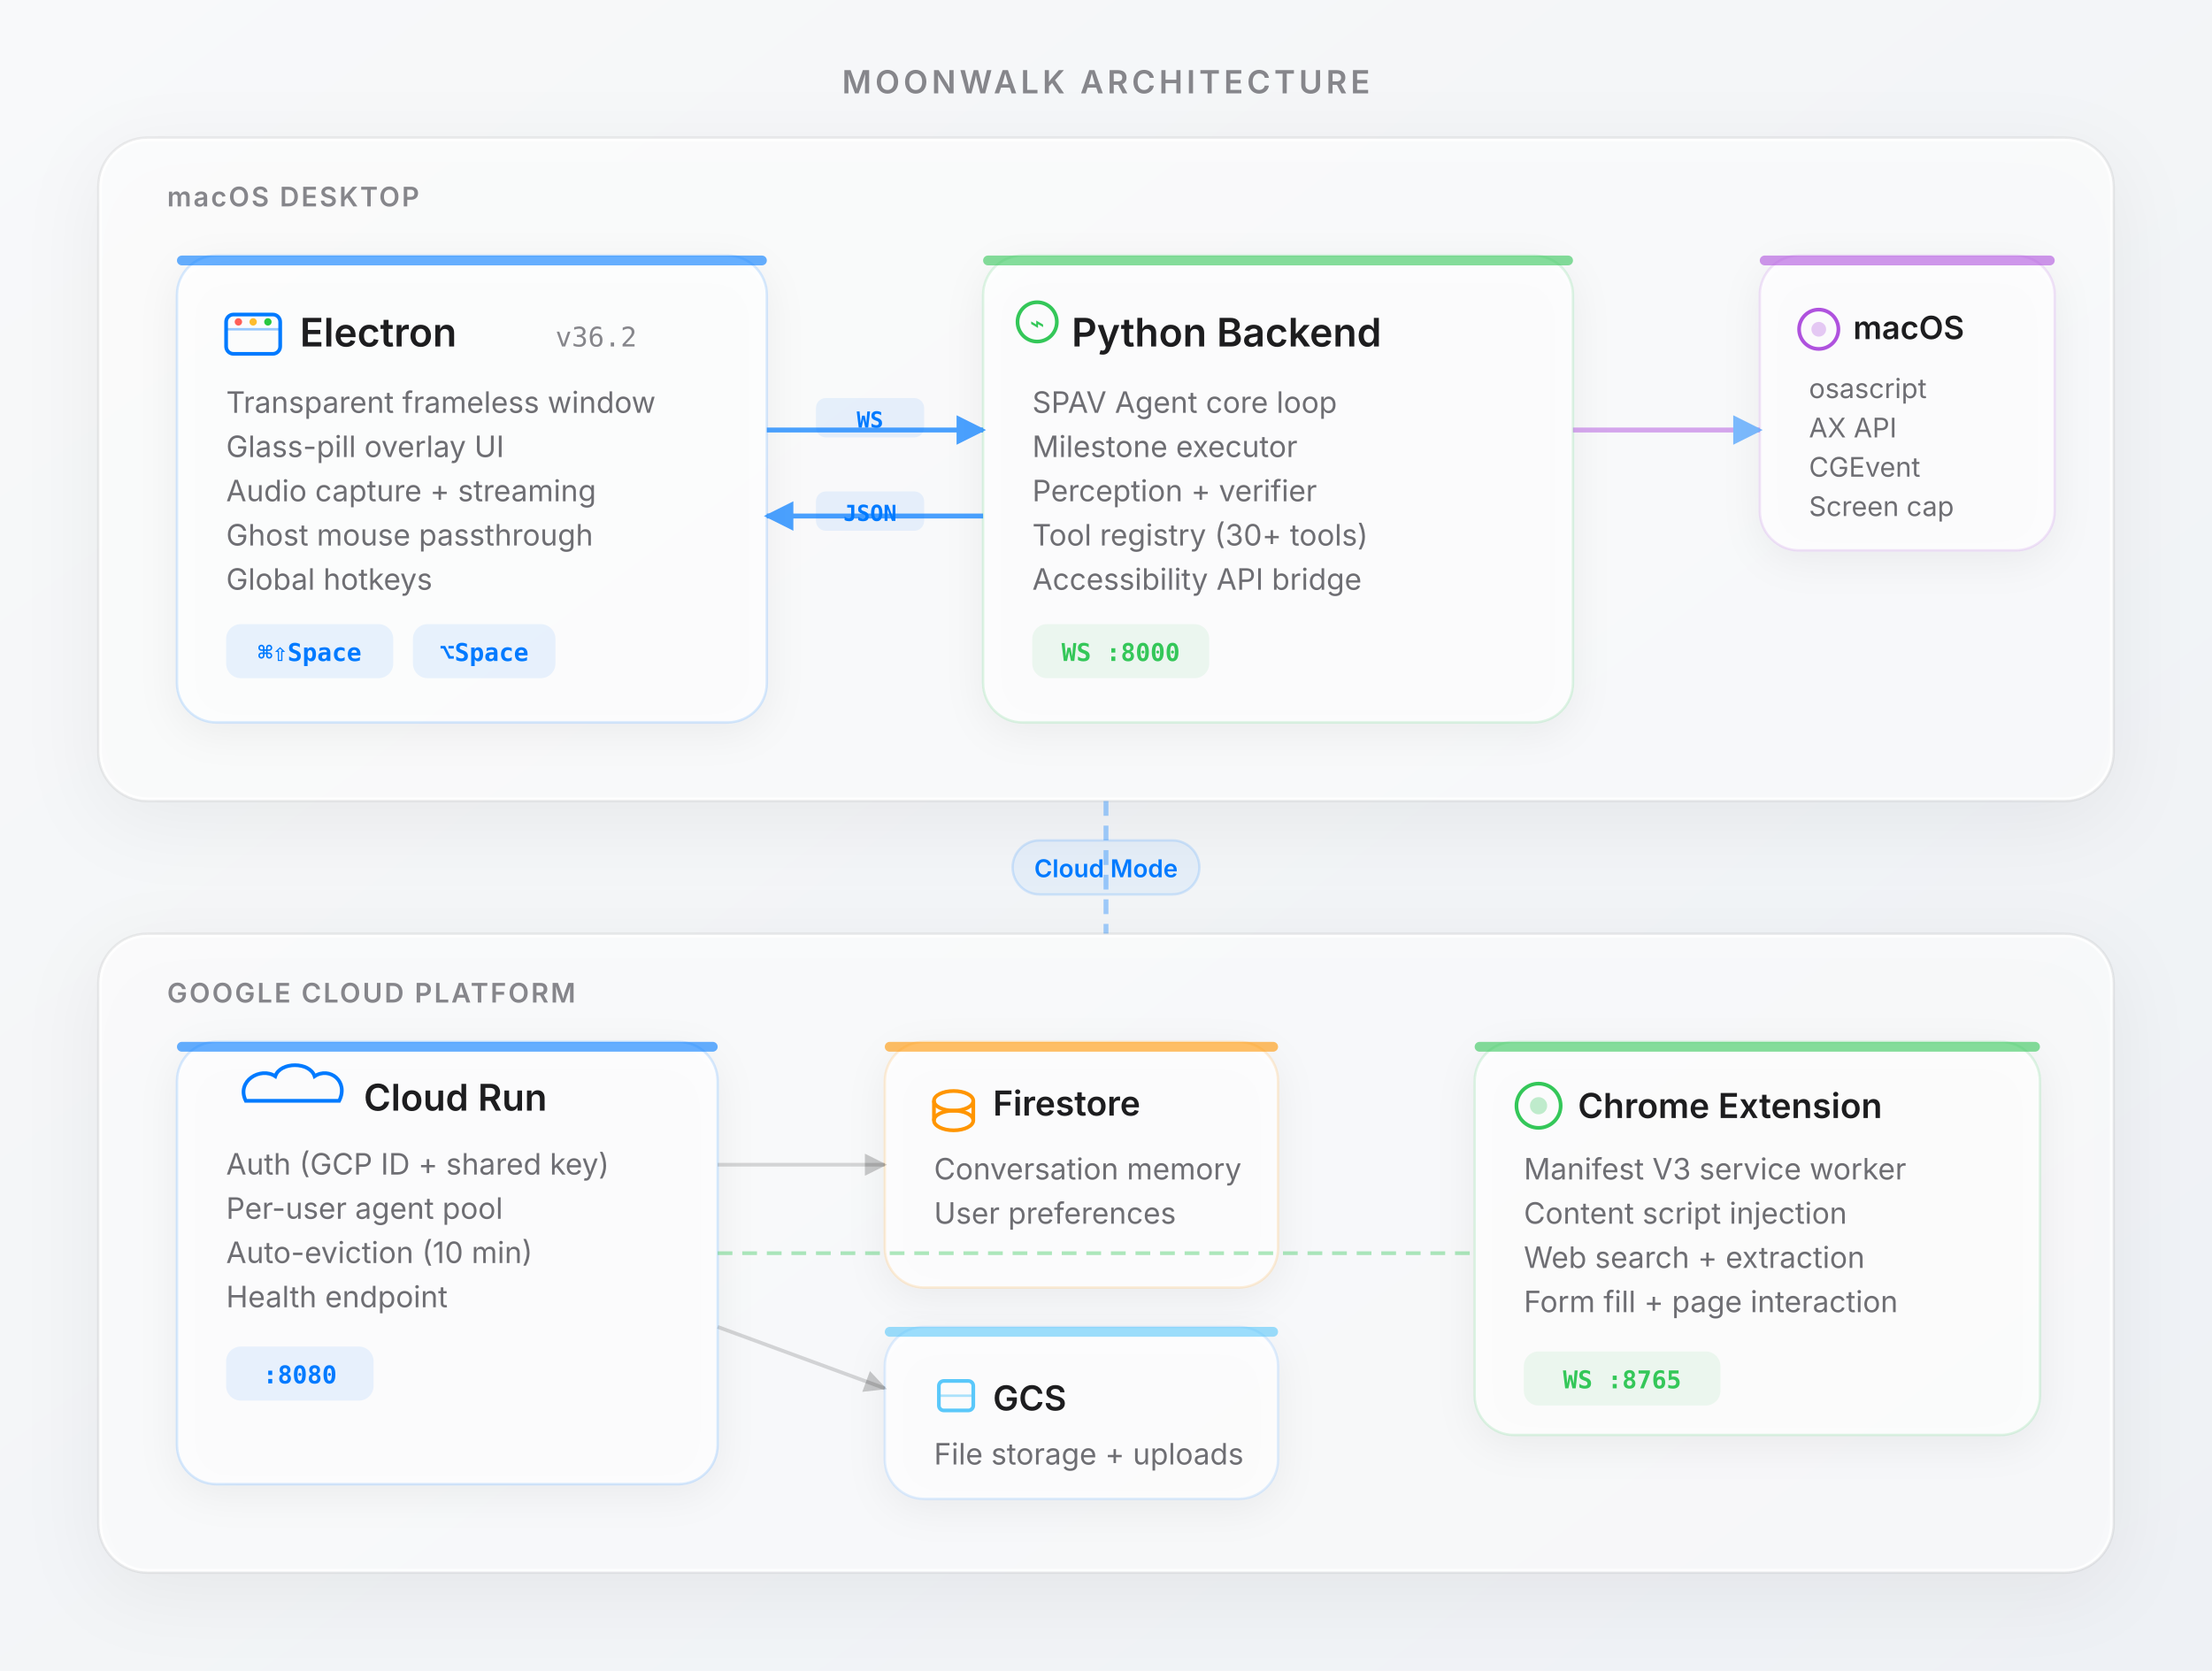
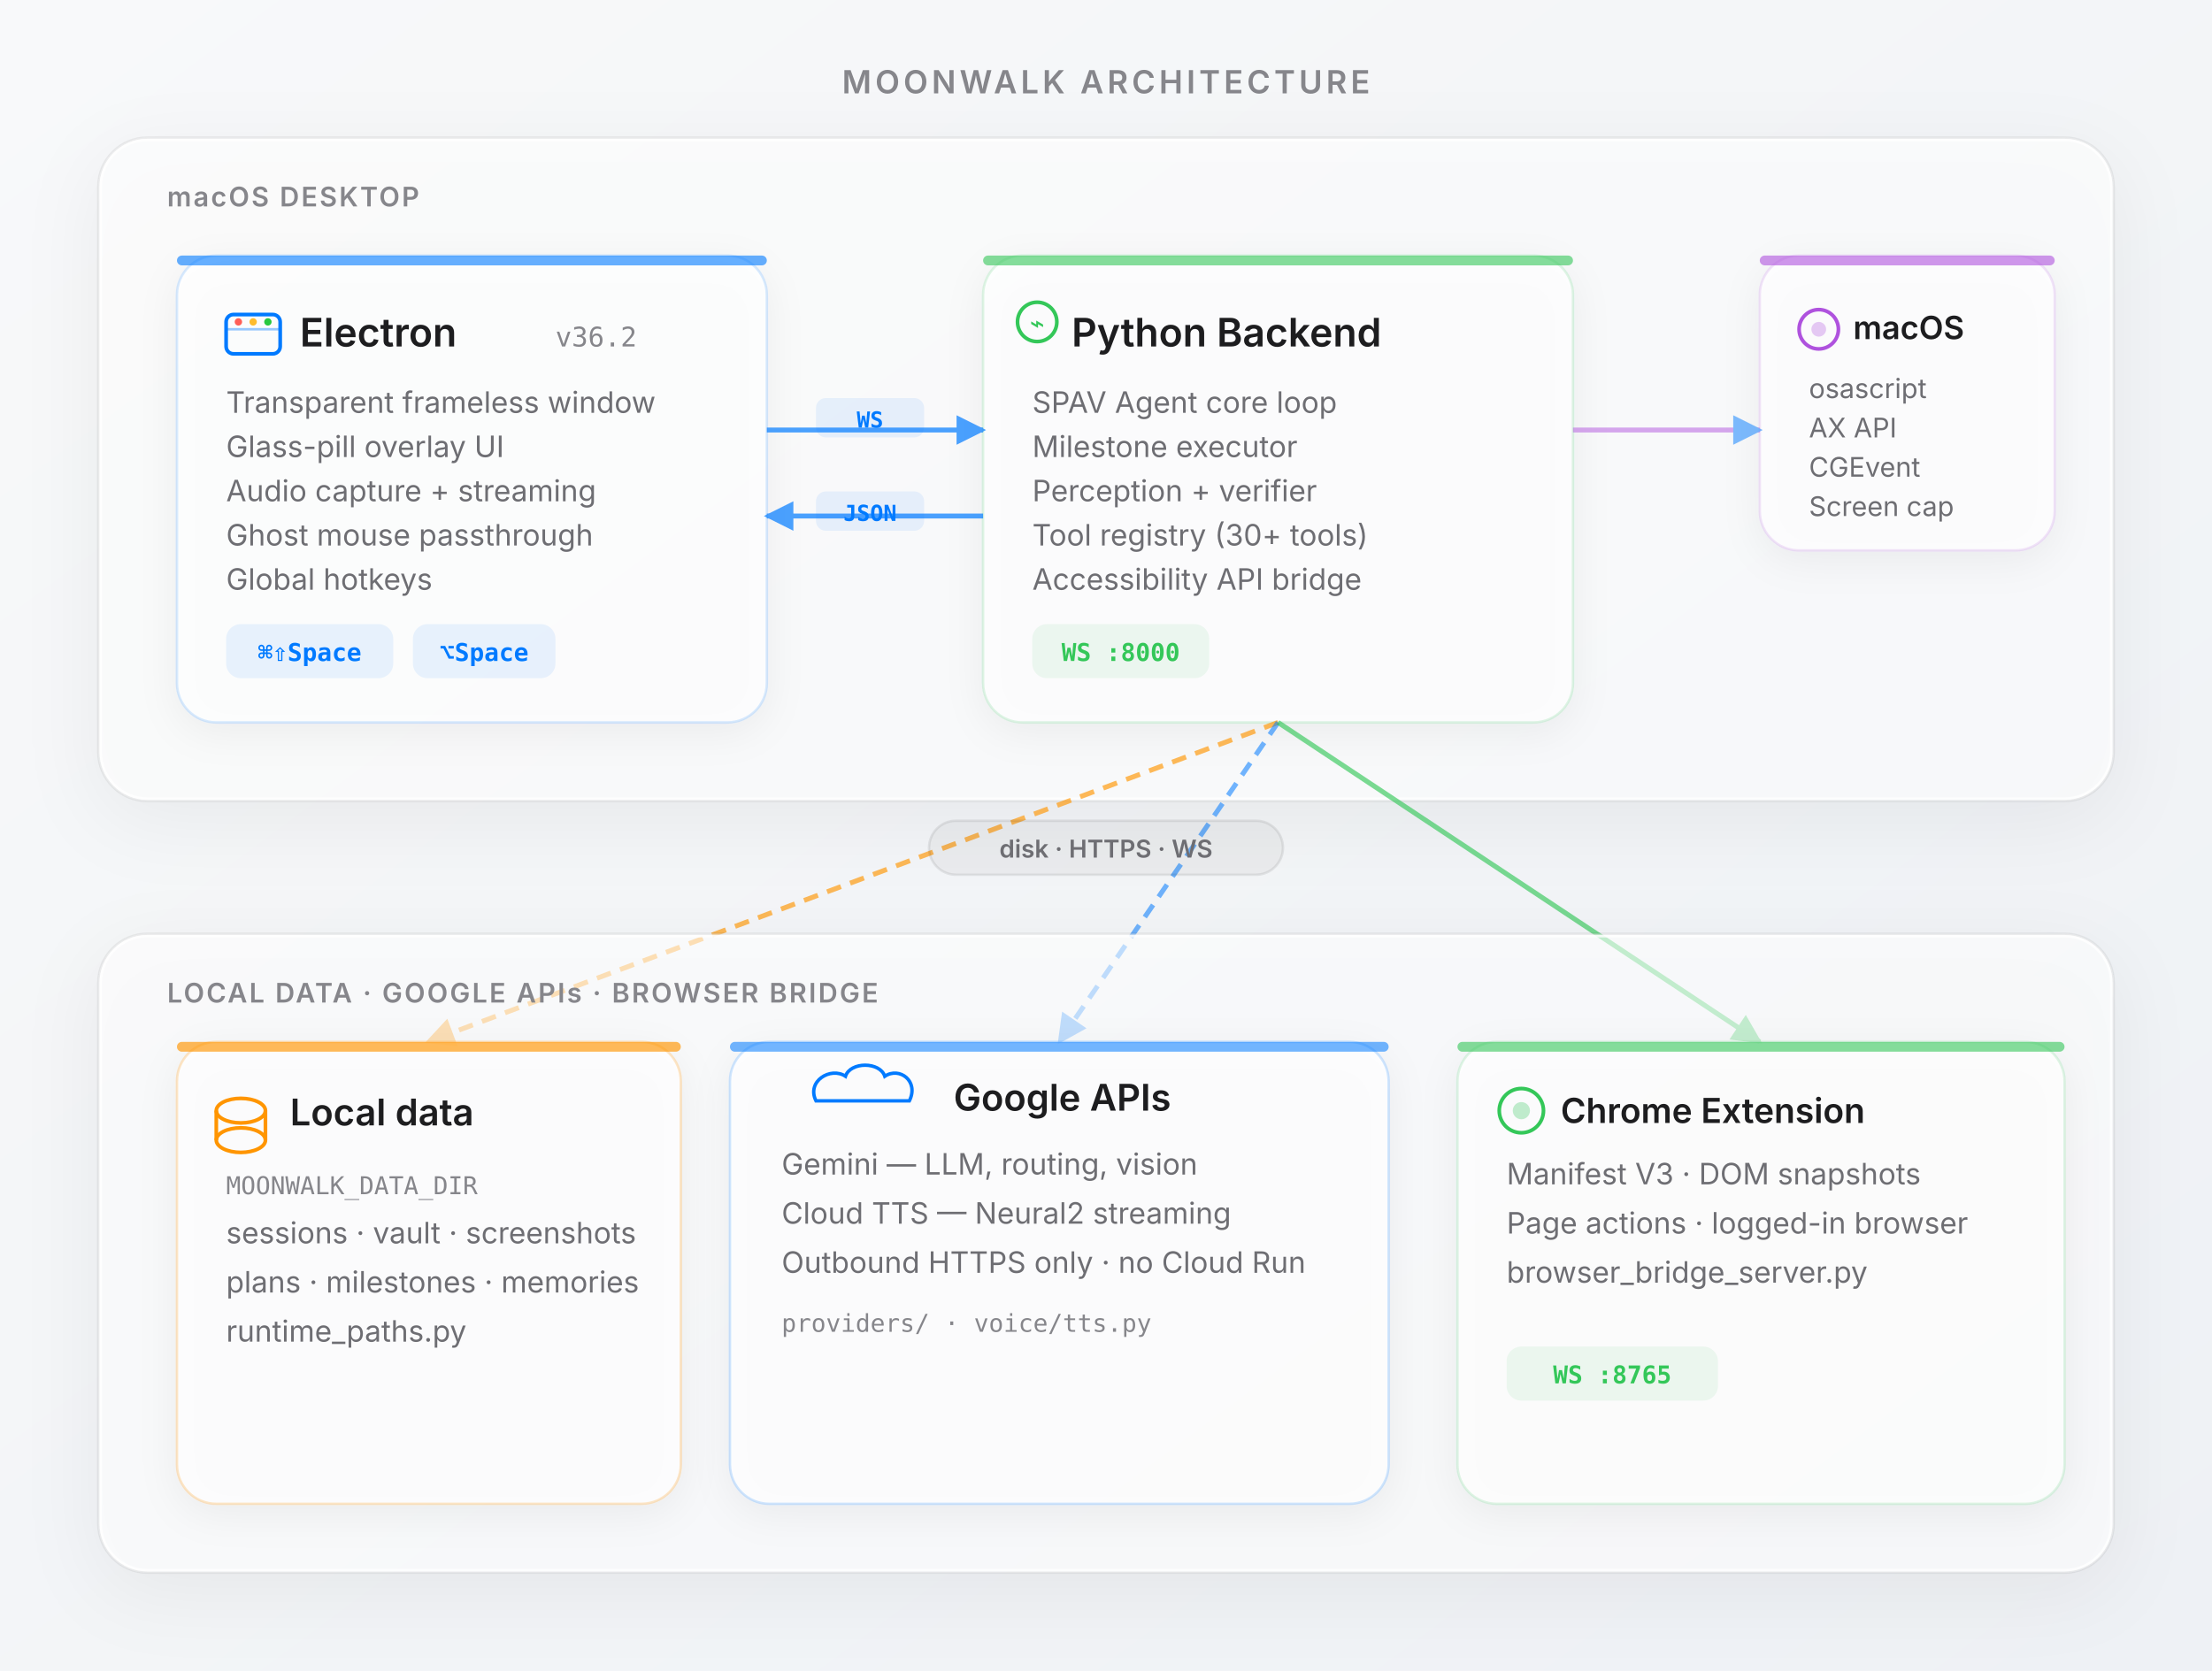
<svg xmlns="http://www.w3.org/2000/svg" width="900" height="680" viewBox="0 0 900 680">
  <defs>
    <filter id="glass-shadow" x="-10%" y="-10%" width="120%" height="130%">
      <feDropShadow dx="0" dy="8" stdDeviation="16" flood-color="rgba(0,0,0,0.10)" />
    </filter>
    <filter id="node-shadow" x="-15%" y="-15%" width="130%" height="140%">
      <feDropShadow dx="0" dy="4" stdDeviation="8" flood-color="rgba(0,0,0,0.08)" />
    </filter>
    <filter id="glow-blue" x="-30%" y="-30%" width="160%" height="160%">
      <feDropShadow dx="0" dy="0" stdDeviation="6" flood-color="rgba(0,122,255,0.25)" />
    </filter>
    <filter id="glow-green" x="-30%" y="-30%" width="160%" height="160%">
      <feDropShadow dx="0" dy="0" stdDeviation="6" flood-color="rgba(52,199,89,0.25)" />
    </filter>
    <filter id="glow-purple" x="-30%" y="-30%" width="160%" height="160%">
      <feDropShadow dx="0" dy="0" stdDeviation="6" flood-color="rgba(175,82,222,0.25)" />
    </filter>
    <marker id="arrow" viewBox="0 0 10 10" refX="9" refY="5" markerWidth="6" markerHeight="6" orient="auto-start-reverse">
      <path d="M 0 0 L 10 5 L 0 10 z" fill="#007aff" />
    </marker>
    <marker id="arrow-gray" viewBox="0 0 10 10" refX="9" refY="5" markerWidth="6" markerHeight="6" orient="auto-start-reverse">
      <path d="M 0 0 L 10 5 L 0 10 z" fill="rgba(0,0,0,0.2)" />
+     </marker>
+     <marker id="arrow-orange" viewBox="0 0 10 10" refX="9" refY="5" markerWidth="6" markerHeight="6" orient="auto-start-reverse">
+       <path d="M 0 0 L 10 5 L 0 10 z" fill="#ff9500" />
+     </marker>
+     <marker id="arrow-green" viewBox="0 0 10 10" refX="9" refY="5" markerWidth="6" markerHeight="6" orient="auto-start-reverse">
+       <path d="M 0 0 L 10 5 L 0 10 z" fill="#34c759" />
    </marker>
    <linearGradient id="bg-grad" x1="0" y1="0" x2="1" y2="1">
      <stop offset="0%" stop-color="#f8f9fa" />
      <stop offset="100%" stop-color="#eef1f5" />
    </linearGradient>
    <style>
      .font { font-family: -apple-system, BlinkMacSystemFont, 'SF Pro Display', 'Inter', sans-serif; }
      .mono { font-family: 'SF Mono', 'Menlo', 'Monaco', monospace; }
    </style>
  </defs>
  <rect width="900" height="680" fill="url(#bg-grad)" rx="0" />
  <text x="450" y="38" class="font" font-size="13" font-weight="600" fill="#86868b" text-anchor="middle" letter-spacing="1.5">MOONWALK ARCHITECTURE</text>
  <rect x="40" y="56" width="820" height="270" rx="20" ry="20" fill="rgba(255,255,255,0.55)" stroke="rgba(0,0,0,0.06)" stroke-width="1" filter="url(#glass-shadow)" />
  <rect x="41" y="57" width="818" height="268" rx="19" ry="19" fill="none" stroke="rgba(255,255,255,0.8)" stroke-width="1" />
  <text x="68" y="84" class="font" font-size="11" font-weight="600" fill="#86868b" letter-spacing="0.8">macOS DESKTOP</text>
  <rect x="72" y="104" width="240" height="190" rx="16" ry="16" fill="rgba(255,255,255,0.7)" stroke="rgba(0,122,255,0.15)" stroke-width="1" filter="url(#node-shadow)" />
  <rect x="72" y="104" width="240" height="4" rx="2" fill="#007aff" opacity="0.6" />
  <rect x="92" y="128" width="22" height="16" rx="3" fill="none" stroke="#007aff" stroke-width="1.5" />
  <line x1="92" y1="134" x2="114" y2="134" stroke="#007aff" stroke-width="1" opacity="0.4" />
  <circle cx="97" cy="131" r="1.5" fill="#ff5f57" />
  <circle cx="103" cy="131" r="1.5" fill="#febc2e" />
  <circle cx="109" cy="131" r="1.5" fill="#28c840" />
  <text x="122" y="141" class="font" font-size="16" font-weight="600" fill="#1d1d1f">Electron</text>
  <text x="226" y="141" class="mono" font-size="11" font-weight="500" fill="#86868b">v36.2</text>
  <text x="92" y="168" class="font" font-size="12" font-weight="400" fill="#6e6e73">Transparent frameless window</text>
  <text x="92" y="186" class="font" font-size="12" font-weight="400" fill="#6e6e73">Glass-pill overlay UI</text>
  <text x="92" y="204" class="font" font-size="12" font-weight="400" fill="#6e6e73">Audio capture + streaming</text>
  <text x="92" y="222" class="font" font-size="12" font-weight="400" fill="#6e6e73">Ghost mouse passthrough</text>
  <text x="92" y="240" class="font" font-size="12" font-weight="400" fill="#6e6e73">Global hotkeys</text>
  <rect x="92" y="254" width="68" height="22" rx="6" fill="rgba(0,122,255,0.08)" />
  <text x="126" y="269" class="mono" font-size="10" font-weight="600" fill="#007aff" text-anchor="middle">⌘⇧Space</text>
  <rect x="168" y="254" width="58" height="22" rx="6" fill="rgba(0,122,255,0.08)" />
  <text x="197" y="269" class="mono" font-size="10" font-weight="600" fill="#007aff" text-anchor="middle">⌥Space</text>
  <rect x="400" y="104" width="240" height="190" rx="16" ry="16" fill="rgba(255,255,255,0.7)" stroke="rgba(52,199,89,0.15)" stroke-width="1" filter="url(#node-shadow)" />
  <rect x="400" y="104" width="240" height="4" rx="2" fill="#34c759" opacity="0.6" />
  <circle cx="422" cy="131" r="8" fill="none" stroke="#34c759" stroke-width="1.5" />
  <text x="419" y="135" class="font" font-size="10" font-weight="700" fill="#34c759">⌁</text>
  <text x="436" y="141" class="font" font-size="16" font-weight="600" fill="#1d1d1f">Python Backend</text>
  <text x="420" y="168" class="font" font-size="12" font-weight="400" fill="#6e6e73">SPAV Agent core loop</text>
  <text x="420" y="186" class="font" font-size="12" font-weight="400" fill="#6e6e73">Milestone executor</text>
  <text x="420" y="204" class="font" font-size="12" font-weight="400" fill="#6e6e73">Perception + verifier</text>
  <text x="420" y="222" class="font" font-size="12" font-weight="400" fill="#6e6e73">Tool registry (30+ tools)</text>
  <text x="420" y="240" class="font" font-size="12" font-weight="400" fill="#6e6e73">Accessibility API bridge</text>
  <rect x="420" y="254" width="72" height="22" rx="6" fill="rgba(52,199,89,0.08)" />
  <text x="456" y="269" class="mono" font-size="10" font-weight="600" fill="#34c759" text-anchor="middle">WS :8000</text>
  <rect x="716" y="104" width="120" height="120" rx="16" ry="16" fill="rgba(255,255,255,0.7)" stroke="rgba(175,82,222,0.15)" stroke-width="1" filter="url(#node-shadow)" />
  <rect x="716" y="104" width="120" height="4" rx="2" fill="#af52de" opacity="0.6" />
  <circle cx="740" cy="134" r="8" fill="none" stroke="#af52de" stroke-width="1.5" />
  <circle cx="740" cy="134" r="3" fill="#af52de" opacity="0.3" />
  <text x="754" y="138" class="font" font-size="13" font-weight="600" fill="#1d1d1f">macOS</text>
  <text x="736" y="162" class="font" font-size="11" font-weight="400" fill="#6e6e73">osascript</text>
  <text x="736" y="178" class="font" font-size="11" font-weight="400" fill="#6e6e73">AX API</text>
  <text x="736" y="194" class="font" font-size="11" font-weight="400" fill="#6e6e73">CGEvent</text>
  <text x="736" y="210" class="font" font-size="11" font-weight="400" fill="#6e6e73">Screen cap</text>
  <line x1="312" y1="175" x2="400" y2="175" stroke="#007aff" stroke-width="2" marker-end="url(#arrow)" opacity="0.7" />
  <rect x="332" y="162" width="44" height="16" rx="4" fill="rgba(0,122,255,0.08)" />
  <text x="354" y="174" class="mono" font-size="9" font-weight="600" fill="#007aff" text-anchor="middle">WS</text>
  <line x1="400" y1="210" x2="312" y2="210" stroke="#007aff" stroke-width="2" marker-end="url(#arrow)" opacity="0.7" />
  <rect x="332" y="200" width="44" height="16" rx="4" fill="rgba(0,122,255,0.08)" />
  <text x="354" y="212" class="mono" font-size="9" font-weight="600" fill="#007aff" text-anchor="middle">JSON</text>
  <line x1="640" y1="175" x2="716" y2="175" stroke="#af52de" stroke-width="2" marker-end="url(#arrow)" opacity="0.5" />
-   <line x1="450" y1="326" x2="450" y2="380" stroke="#007aff" stroke-width="2" stroke-dasharray="6 4" opacity="0.35" />
-   <rect x="412" y="342" width="76" height="22" rx="11" fill="rgba(0,122,255,0.06)" stroke="rgba(0,122,255,0.15)" stroke-width="1" />
-   <text x="450" y="357" class="font" font-size="10" font-weight="600" fill="#007aff" text-anchor="middle">Cloud Mode</text>
+   <line x1="520" y1="294" x2="174" y2="424" stroke="#ff9500" stroke-width="2" stroke-dasharray="6 4" opacity="0.65" marker-end="url(#arrow-orange)" />
+   <line x1="520" y1="294" x2="431" y2="424" stroke="#007aff" stroke-width="2" stroke-dasharray="6 4" opacity="0.55" marker-end="url(#arrow)" />
+   <line x1="520" y1="294" x2="716" y2="424" stroke="#34c759" stroke-width="2" opacity="0.65" marker-end="url(#arrow-green)" />
+   <rect x="378" y="334" width="144" height="22" rx="11" fill="rgba(0,0,0,0.04)" stroke="rgba(0,0,0,0.08)" stroke-width="1" />
+   <text x="450" y="349" class="font" font-size="10" font-weight="600" fill="#6e6e73" text-anchor="middle">disk · HTTPS · WS</text>
  <rect x="40" y="380" width="820" height="260" rx="20" ry="20" fill="rgba(255,255,255,0.55)" stroke="rgba(0,0,0,0.06)" stroke-width="1" filter="url(#glass-shadow)" />
  <rect x="41" y="381" width="818" height="258" rx="19" ry="19" fill="none" stroke="rgba(255,255,255,0.8)" stroke-width="1" />
-   <text x="68" y="408" class="font" font-size="11" font-weight="600" fill="#86868b" letter-spacing="0.8">GOOGLE CLOUD PLATFORM</text>
-   <rect x="72" y="424" width="220" height="180" rx="16" ry="16" fill="rgba(255,255,255,0.7)" stroke="rgba(0,122,255,0.15)" stroke-width="1" filter="url(#node-shadow)" />
-   <rect x="72" y="424" width="220" height="4" rx="2" fill="#007aff" opacity="0.6" />
-   <path d="M100 448 C96 440, 106 434, 112 438 C114 432, 126 432, 128 438 C134 434, 142 440, 138 448 Z" fill="none" stroke="#007aff" stroke-width="1.5" />
-   <text x="148" y="452" class="font" font-size="15" font-weight="600" fill="#1d1d1f">Cloud Run</text>
-   <text x="92" y="478" class="font" font-size="12" font-weight="400" fill="#6e6e73">Auth (GCP ID + shared key)</text>
-   <text x="92" y="496" class="font" font-size="12" font-weight="400" fill="#6e6e73">Per-user agent pool</text>
-   <text x="92" y="514" class="font" font-size="12" font-weight="400" fill="#6e6e73">Auto-eviction (10 min)</text>
-   <text x="92" y="532" class="font" font-size="12" font-weight="400" fill="#6e6e73">Health endpoint</text>
-   <rect x="92" y="548" width="60" height="22" rx="6" fill="rgba(0,122,255,0.08)" />
-   <text x="122" y="563" class="mono" font-size="10" font-weight="600" fill="#007aff" text-anchor="middle">:8080</text>
-   <rect x="360" y="424" width="160" height="100" rx="16" ry="16" fill="rgba(255,255,255,0.7)" stroke="rgba(255,149,0,0.15)" stroke-width="1" filter="url(#node-shadow)" />
-   <rect x="360" y="424" width="160" height="4" rx="2" fill="#ff9500" opacity="0.6" />
-   <ellipse cx="388" cy="448" rx="8" ry="4" fill="none" stroke="#ff9500" stroke-width="1.5" />
-   <line x1="380" y1="448" x2="380" y2="456" stroke="#ff9500" stroke-width="1.5" />
-   <line x1="396" y1="448" x2="396" y2="456" stroke="#ff9500" stroke-width="1.5" />
-   <ellipse cx="388" cy="456" rx="8" ry="4" fill="none" stroke="#ff9500" stroke-width="1.5" />
-   <text x="404" y="454" class="font" font-size="14" font-weight="600" fill="#1d1d1f">Firestore</text>
-   <text x="380" y="480" class="font" font-size="12" font-weight="400" fill="#6e6e73">Conversation memory</text>
-   <text x="380" y="498" class="font" font-size="12" font-weight="400" fill="#6e6e73">User preferences</text>
-   <rect x="360" y="540" width="160" height="70" rx="16" ry="16" fill="rgba(255,255,255,0.7)" stroke="rgba(0,122,255,0.12)" stroke-width="1" filter="url(#node-shadow)" />
-   <rect x="360" y="540" width="160" height="4" rx="2" fill="#5ac8fa" opacity="0.6" />
-   <rect x="382" y="562" width="14" height="12" rx="2" fill="none" stroke="#5ac8fa" stroke-width="1.5" />
-   <line x1="382" y1="568" x2="396" y2="568" stroke="#5ac8fa" stroke-width="1" opacity="0.5" />
-   <text x="404" y="574" class="font" font-size="14" font-weight="600" fill="#1d1d1f">GCS</text>
-   <text x="380" y="596" class="font" font-size="12" font-weight="400" fill="#6e6e73">File storage + uploads</text>
-   <rect x="600" y="424" width="230" height="160" rx="16" ry="16" fill="rgba(255,255,255,0.7)" stroke="rgba(52,199,89,0.15)" stroke-width="1" filter="url(#node-shadow)" />
-   <rect x="600" y="424" width="230" height="4" rx="2" fill="#34c759" opacity="0.6" />
-   <circle cx="626" cy="450" r="9" fill="none" stroke="#34c759" stroke-width="1.5" />
-   <circle cx="626" cy="450" r="3.5" fill="#34c759" opacity="0.3" />
-   <text x="642" y="455" class="font" font-size="14" font-weight="600" fill="#1d1d1f">Chrome Extension</text>
-   <text x="620" y="480" class="font" font-size="12" font-weight="400" fill="#6e6e73">Manifest V3 service worker</text>
-   <text x="620" y="498" class="font" font-size="12" font-weight="400" fill="#6e6e73">Content script injection</text>
-   <text x="620" y="516" class="font" font-size="12" font-weight="400" fill="#6e6e73">Web search + extraction</text>
-   <text x="620" y="534" class="font" font-size="12" font-weight="400" fill="#6e6e73">Form fill + page interaction</text>
-   <rect x="620" y="550" width="80" height="22" rx="6" fill="rgba(52,199,89,0.08)" />
-   <text x="660" y="565" class="mono" font-size="10" font-weight="600" fill="#34c759" text-anchor="middle">WS :8765</text>
-   <line x1="292" y1="474" x2="360" y2="474" stroke="rgba(0,0,0,0.15)" stroke-width="1.5" marker-end="url(#arrow-gray)" />
-   <line x1="292" y1="540" x2="360" y2="565" stroke="rgba(0,0,0,0.15)" stroke-width="1.5" marker-end="url(#arrow-gray)" />
-   <line x1="292" y1="510" x2="600" y2="510" stroke="#34c759" stroke-width="1.5" stroke-dasharray="6 4" opacity="0.4" />
+   <text x="68" y="408" class="font" font-size="11" font-weight="600" fill="#86868b" letter-spacing="0.8">LOCAL DATA · GOOGLE APIs · BROWSER BRIDGE</text>
+   <rect x="72" y="424" width="205" height="188" rx="16" ry="16" fill="rgba(255,255,255,0.7)" stroke="rgba(255,149,0,0.22)" stroke-width="1" filter="url(#node-shadow)" />
+   <rect x="72" y="424" width="205" height="4" rx="2" fill="#ff9500" opacity="0.65" />
+   <ellipse cx="98" cy="452" rx="10" ry="5" fill="none" stroke="#ff9500" stroke-width="1.5" />
+   <line x1="88" y1="452" x2="88" y2="464" stroke="#ff9500" stroke-width="1.5" />
+   <line x1="108" y1="452" x2="108" y2="464" stroke="#ff9500" stroke-width="1.5" />
+   <ellipse cx="98" cy="464" rx="10" ry="5" fill="none" stroke="#ff9500" stroke-width="1.5" />
+   <text x="118" y="458" class="font" font-size="15" font-weight="600" fill="#1d1d1f">Local data</text>
+   <text x="92" y="486" class="mono" font-size="10" font-weight="500" fill="#86868b">MOONWALK_DATA_DIR</text>
+   <text x="92" y="506" class="font" font-size="12" font-weight="400" fill="#6e6e73">sessions · vault · screenshots</text>
+   <text x="92" y="526" class="font" font-size="12" font-weight="400" fill="#6e6e73">plans · milestones · memories</text>
+   <text x="92" y="546" class="font" font-size="12" font-weight="400" fill="#6e6e73">runtime_paths.py</text>
+   <rect x="297" y="424" width="268" height="188" rx="16" ry="16" fill="rgba(255,255,255,0.7)" stroke="rgba(0,122,255,0.18)" stroke-width="1" filter="url(#node-shadow)" />
+   <rect x="297" y="424" width="268" height="4" rx="2" fill="#007aff" opacity="0.55" />
+   <path d="M332 448 C328 440, 338 434, 344 438 C346 432, 358 432, 360 438 C366 434, 374 440, 370 448 Z" fill="none" stroke="#007aff" stroke-width="1.4" />
+   <text x="388" y="452" class="font" font-size="15" font-weight="600" fill="#1d1d1f">Google APIs</text>
+   <text x="318" y="478" class="font" font-size="12" font-weight="400" fill="#6e6e73">Gemini — LLM, routing, vision</text>
+   <text x="318" y="498" class="font" font-size="12" font-weight="400" fill="#6e6e73">Cloud TTS — Neural2 streaming</text>
+   <text x="318" y="518" class="font" font-size="12" font-weight="400" fill="#6e6e73">Outbound HTTPS only · no Cloud Run</text>
+   <text x="318" y="542" class="mono" font-size="10" font-weight="500" fill="#86868b">providers/ · voice/tts.py</text>
+   <rect x="593" y="424" width="247" height="188" rx="16" ry="16" fill="rgba(255,255,255,0.7)" stroke="rgba(52,199,89,0.15)" stroke-width="1" filter="url(#node-shadow)" />
+   <rect x="593" y="424" width="247" height="4" rx="2" fill="#34c759" opacity="0.6" />
+   <circle cx="619" cy="452" r="9" fill="none" stroke="#34c759" stroke-width="1.5" />
+   <circle cx="619" cy="452" r="3.5" fill="#34c759" opacity="0.3" />
+   <text x="635" y="457" class="font" font-size="14" font-weight="600" fill="#1d1d1f">Chrome Extension</text>
+   <text x="613" y="482" class="font" font-size="12" font-weight="400" fill="#6e6e73">Manifest V3 · DOM snapshots</text>
+   <text x="613" y="502" class="font" font-size="12" font-weight="400" fill="#6e6e73">Page actions · logged-in browser</text>
+   <text x="613" y="522" class="font" font-size="12" font-weight="400" fill="#6e6e73">browser_bridge_server.py</text>
+   <rect x="613" y="548" width="86" height="22" rx="6" fill="rgba(52,199,89,0.08)" />
+   <text x="656" y="563" class="mono" font-size="10" font-weight="600" fill="#34c759" text-anchor="middle">WS :8765</text>
</svg>
